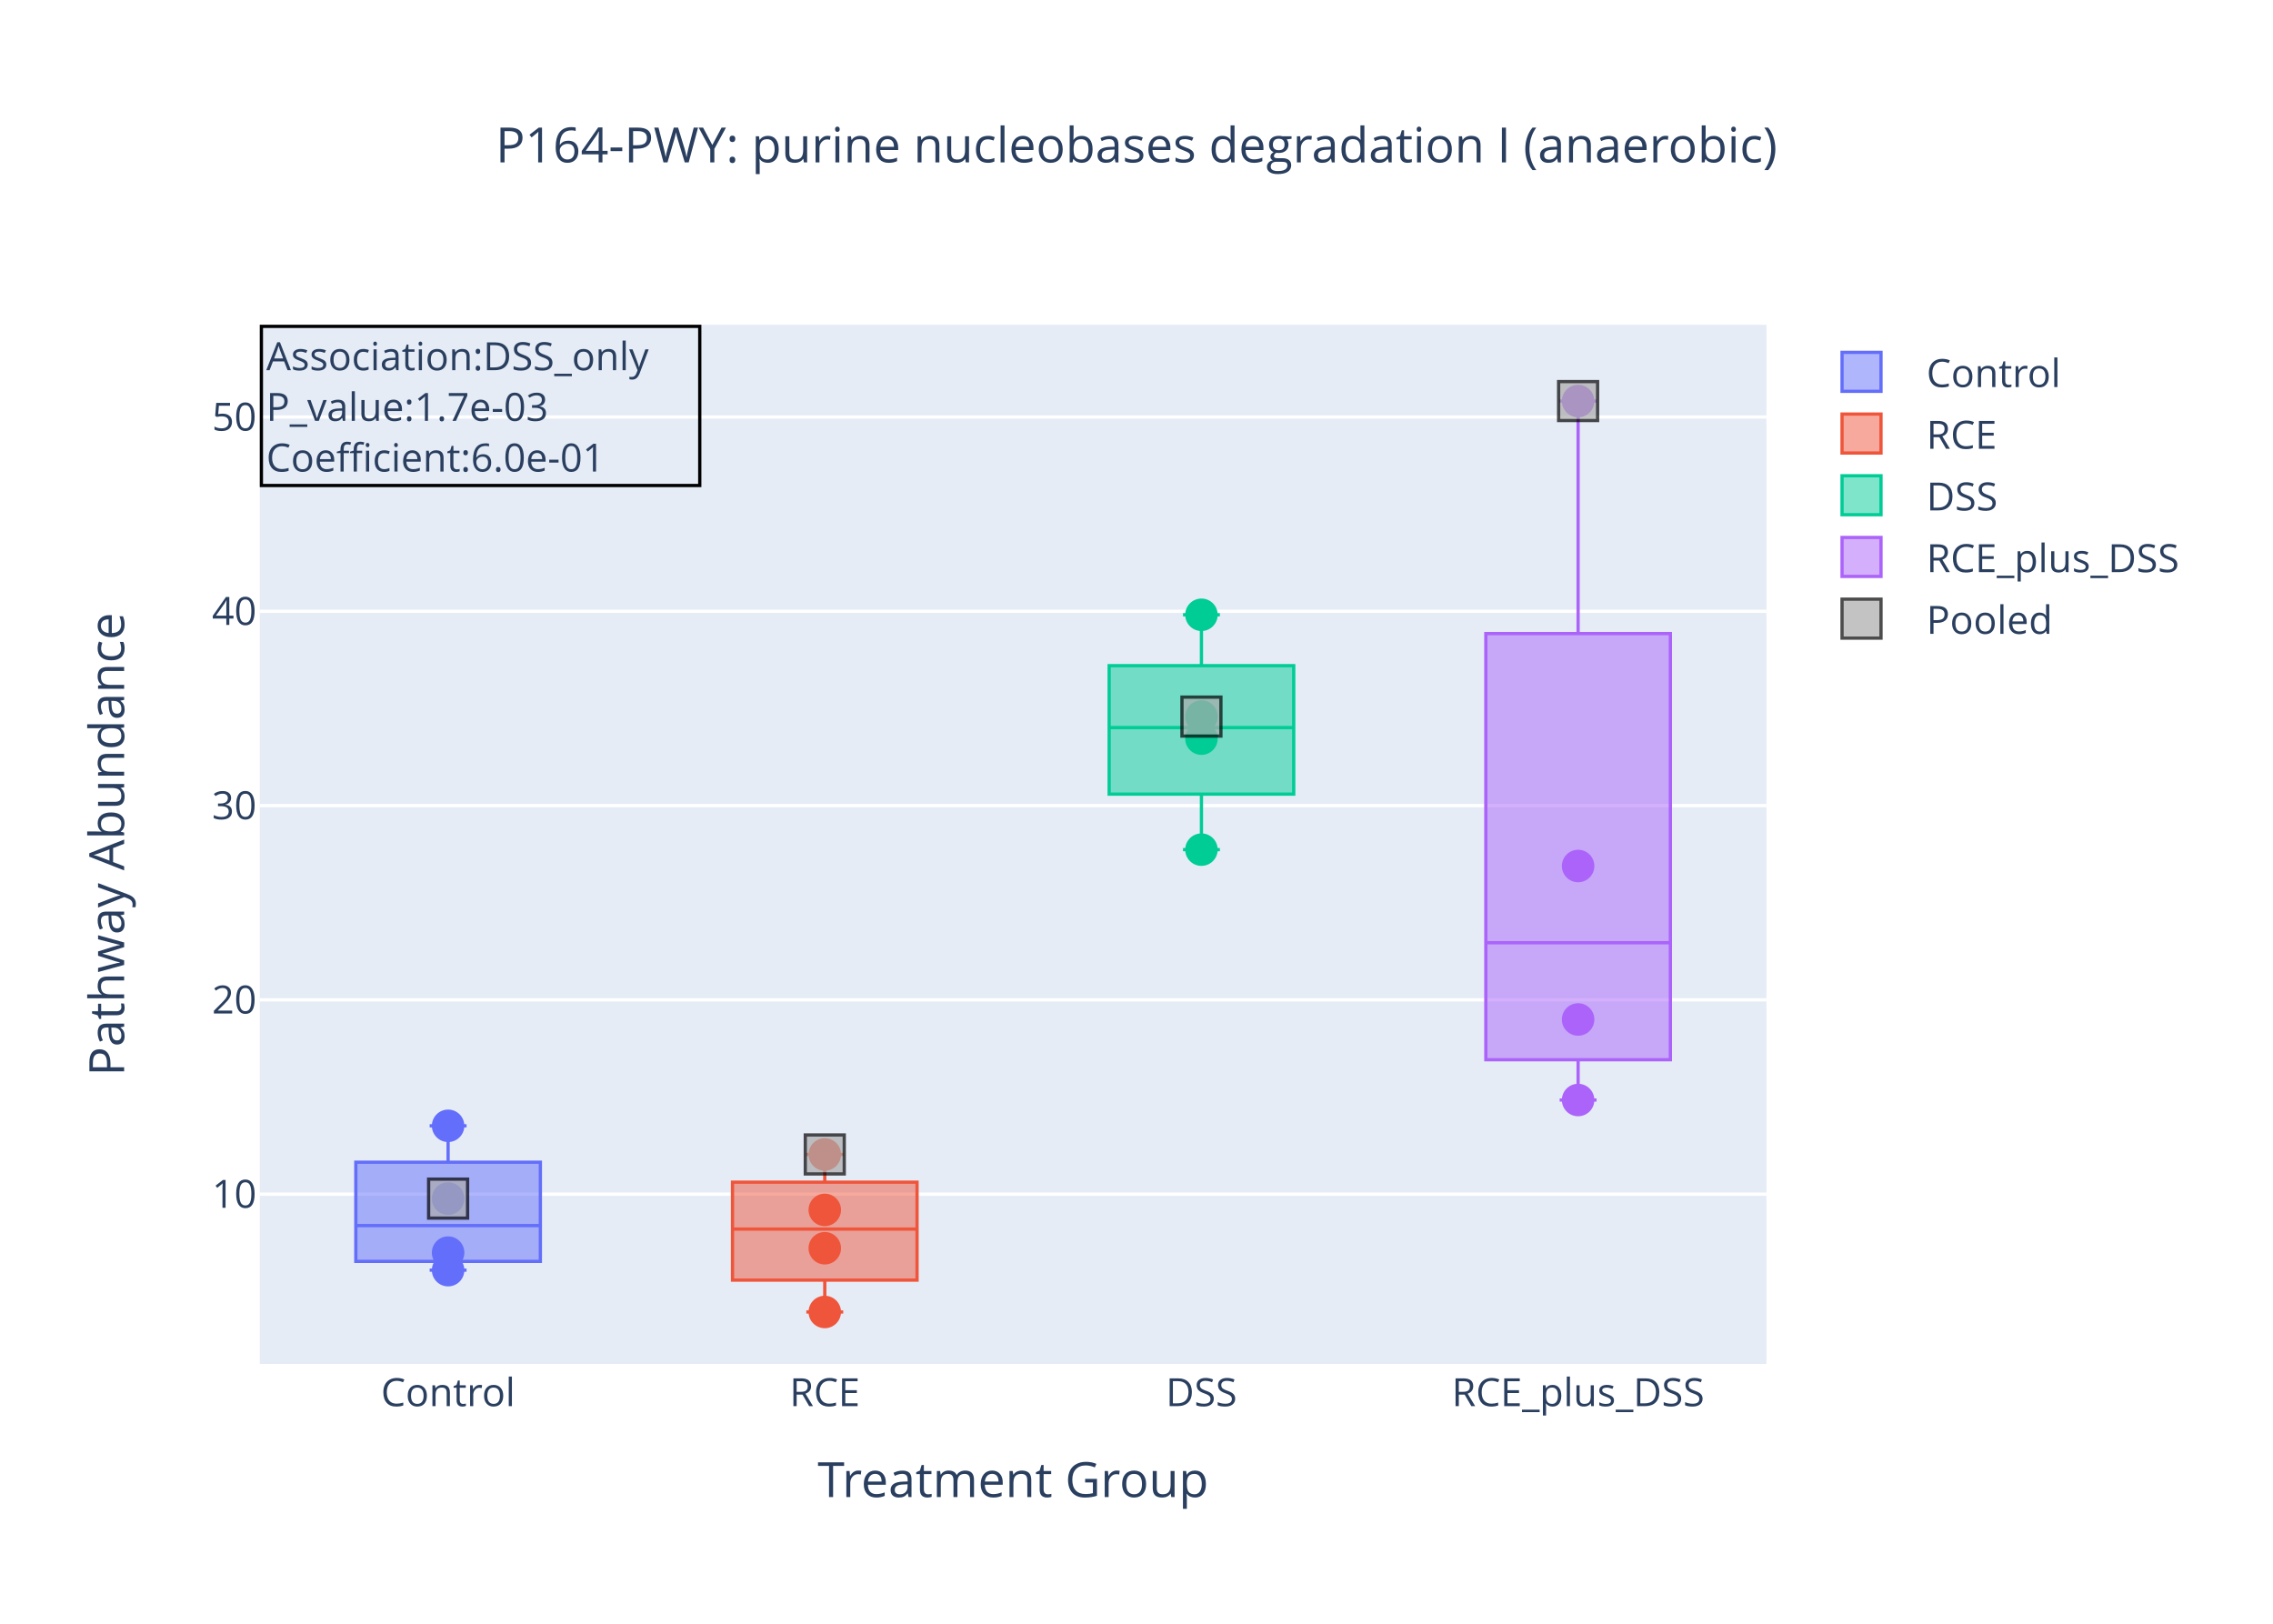
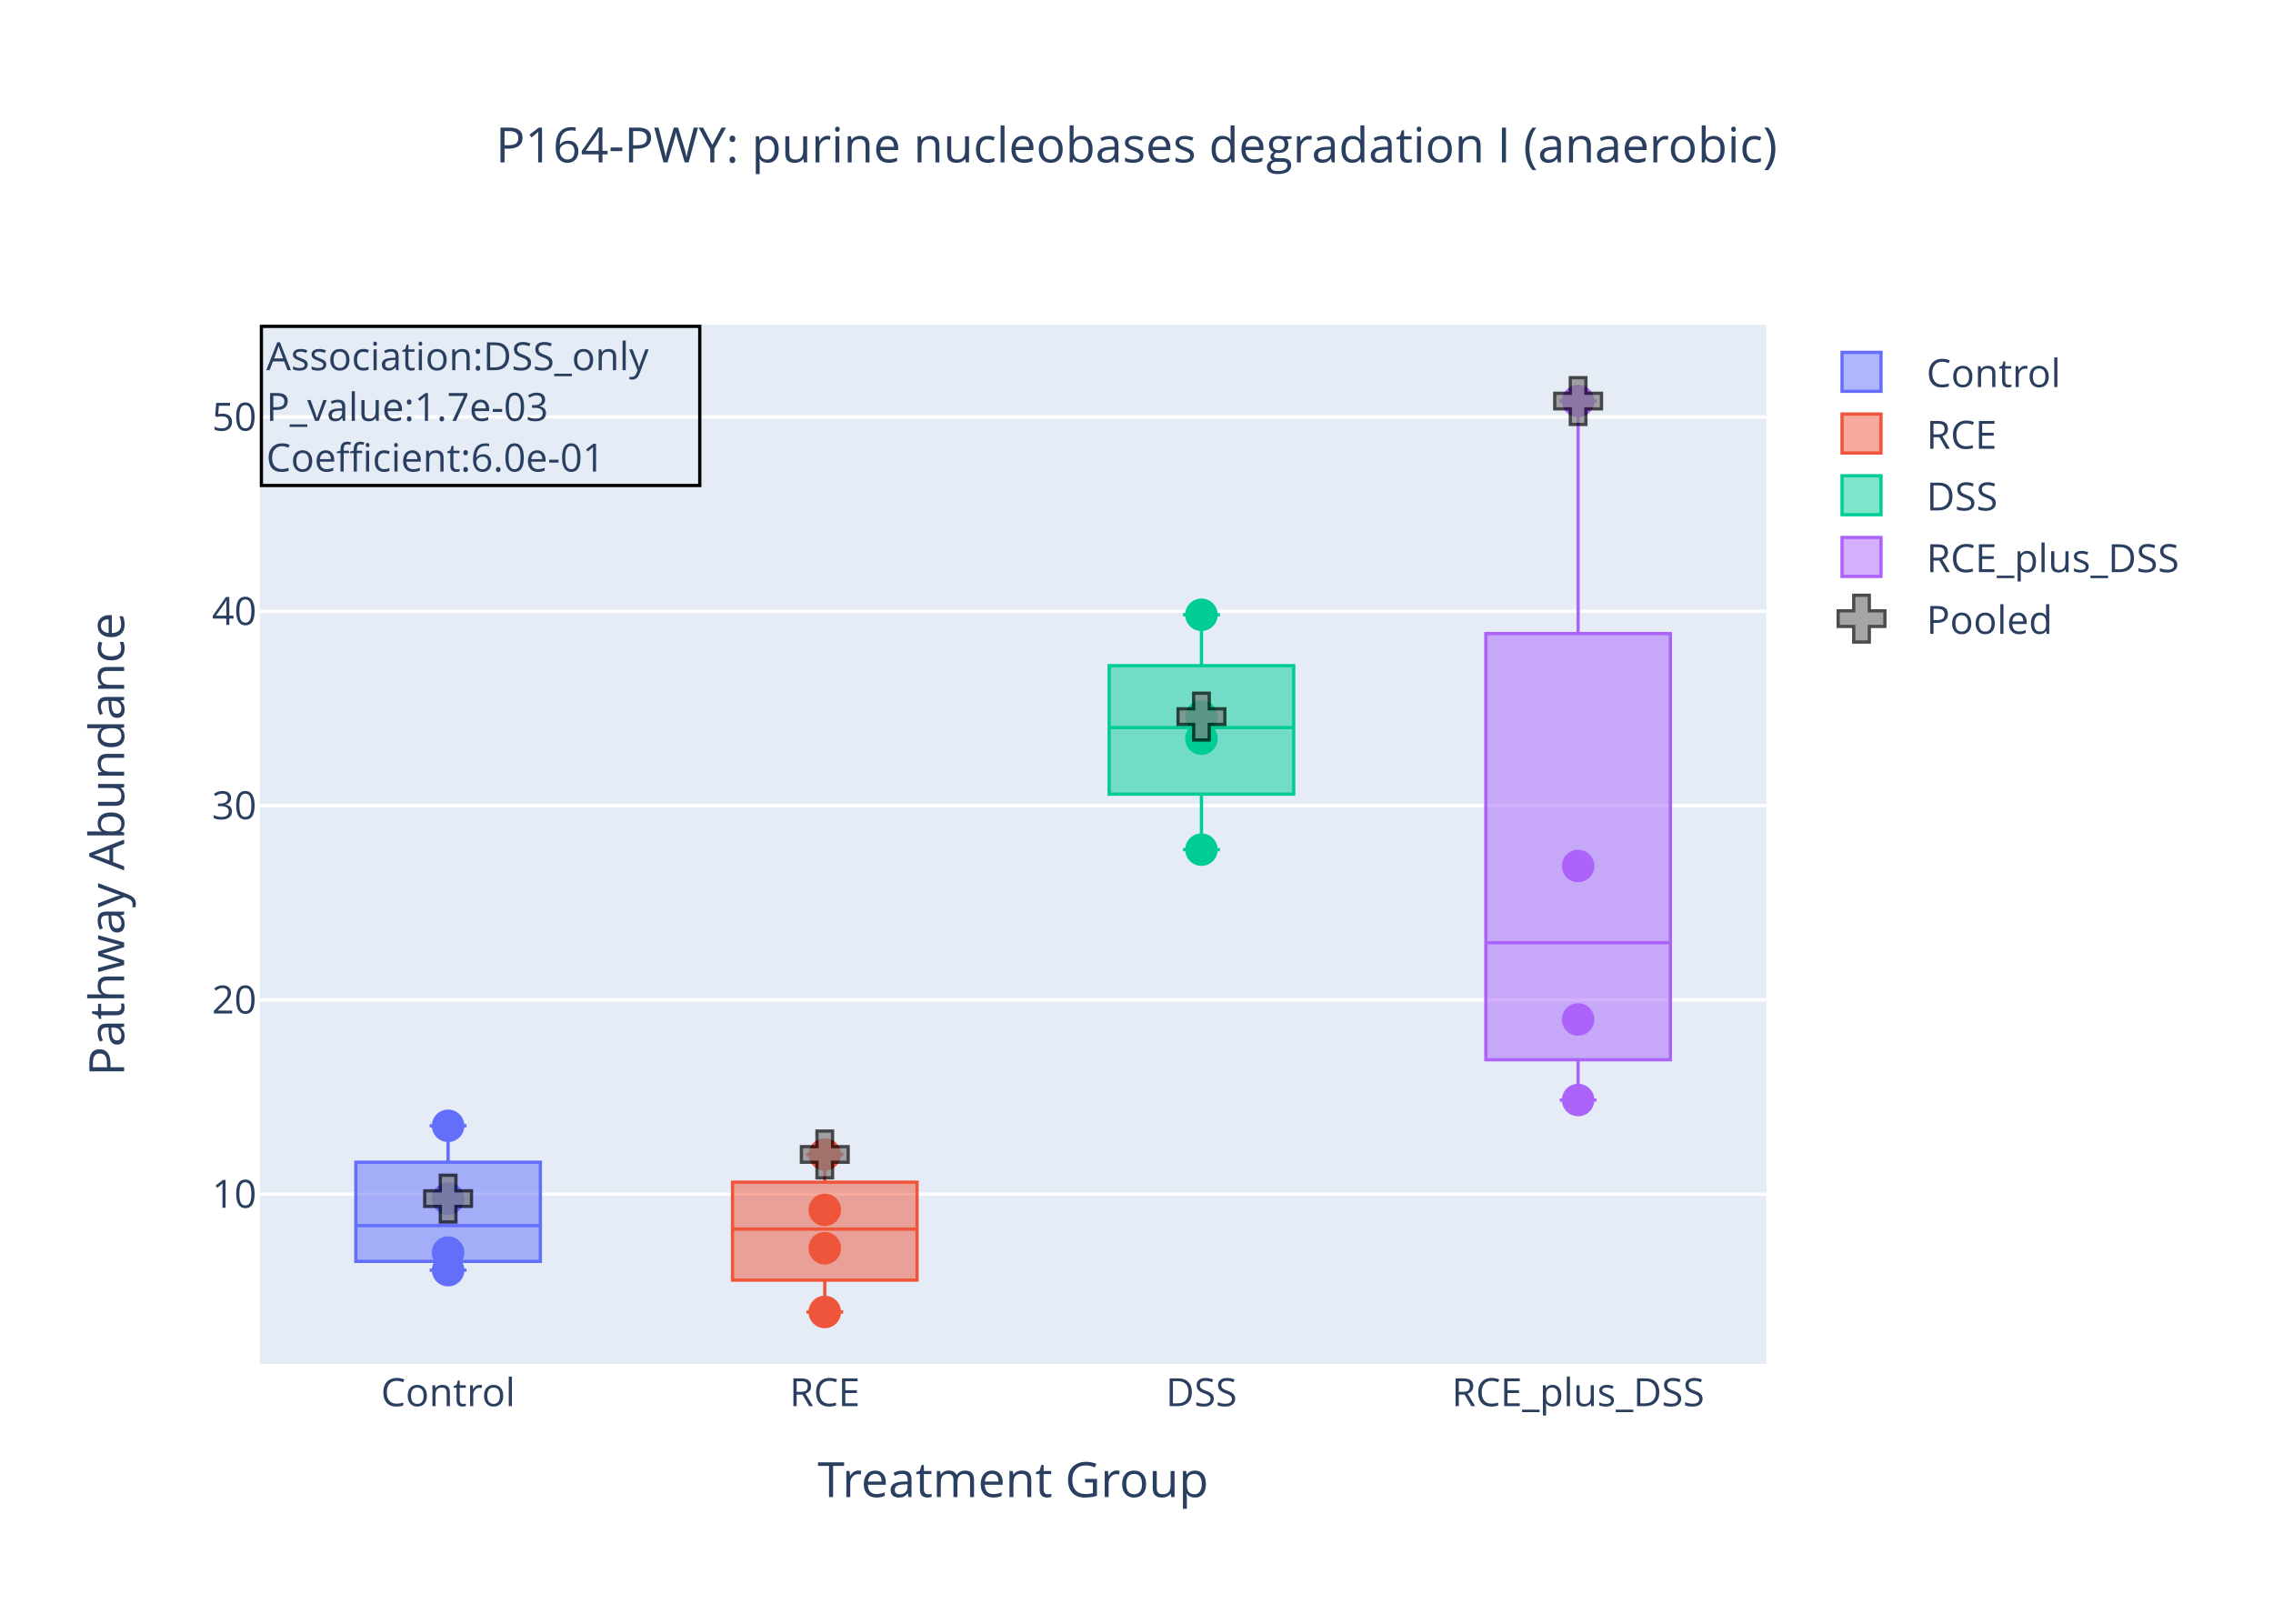
<svg xmlns="http://www.w3.org/2000/svg" class="main-svg" width="700" height="500" style="" viewBox="0 0 700 500">
  <rect x="0" y="0" width="700" height="500" style="fill: rgb(255, 255, 255); fill-opacity: 1;" />
-   <defs id="defs-68e0f3">
+   <defs id="defs-93f633">
    <g class="clips">
-       <clipPath id="clip68e0f3xyplot" class="plotclip">
+       <clipPath id="clip93f633xyplot" class="plotclip">
        <rect width="464" height="320" />
      </clipPath>
-       <clipPath class="axesclip" id="clip68e0f3x">
+       <clipPath class="axesclip" id="clip93f633x">
        <rect x="80" y="0" width="464" height="500" />
      </clipPath>
-       <clipPath class="axesclip" id="clip68e0f3y">
+       <clipPath class="axesclip" id="clip93f633y">
        <rect x="0" y="100" width="700" height="320" />
      </clipPath>
-       <clipPath class="axesclip" id="clip68e0f3xy">
+       <clipPath class="axesclip" id="clip93f633xy">
        <rect x="80" y="100" width="464" height="320" />
      </clipPath>
    </g>
    <g class="gradients" />
    <g class="patterns" />
  </defs>
  <g class="bglayer">
    <rect class="bg" x="80" y="100" width="464" height="320" style="fill: rgb(229, 236, 246); fill-opacity: 1; stroke-width: 0;" />
  </g>
  <g class="layer-below">
    <g class="imagelayer" />
    <g class="shapelayer" />
  </g>
  <g class="cartesianlayer">
    <g class="subplot xy">
      <g class="layer-subplot">
        <g class="shapelayer" />
        <g class="imagelayer" />
      </g>
      <g class="minor-gridlayer">
        <g class="x" />
        <g class="y" />
      </g>
      <g class="gridlayer">
        <g class="x" />
        <g class="y">
          <path class="ygrid crisp" transform="translate(0,367.71)" d="M80,0h464" style="stroke: rgb(255, 255, 255); stroke-opacity: 1; stroke-width: 1px;" />
          <path class="ygrid crisp" transform="translate(0,307.89)" d="M80,0h464" style="stroke: rgb(255, 255, 255); stroke-opacity: 1; stroke-width: 1px;" />
          <path class="ygrid crisp" transform="translate(0,248.06)" d="M80,0h464" style="stroke: rgb(255, 255, 255); stroke-opacity: 1; stroke-width: 1px;" />
          <path class="ygrid crisp" transform="translate(0,188.24)" d="M80,0h464" style="stroke: rgb(255, 255, 255); stroke-opacity: 1; stroke-width: 1px;" />
          <path class="ygrid crisp" transform="translate(0,128.41)" d="M80,0h464" style="stroke: rgb(255, 255, 255); stroke-opacity: 1; stroke-width: 1px;" />
        </g>
      </g>
      <g class="zerolinelayer" />
      <path class="xlines-below" />
      <path class="ylines-below" />
      <g class="overlines-below" />
      <g class="xaxislayer-below" />
      <g class="yaxislayer-below" />
      <g class="overaxes-below" />
-       <g class="plot" transform="translate(80,100)" clip-path="url(#clip68e0f3xyplot)">
+       <g class="plot" transform="translate(80,100)" clip-path="url(#clip93f633xyplot)">
        <g class="boxlayer mlayer">
          <g class="trace boxes" style="opacity: 1;">
            <path class="box" d="M29.58,277.4H86.42M29.58,288.42H86.42V257.88H29.58ZM58,288.42V291.12M58,257.88V246.67M52.32,291.12H63.68M52.32,246.67H63.68" style="vector-effect: non-scaling-stroke; stroke-width: 1px; stroke: rgb(99, 110, 250); stroke-opacity: 1; fill: rgb(99, 110, 250); fill-opacity: 0.5;" />
            <g class="points">
              <path class="point" transform="translate(58,291.12)" d="M5,0A5,5 0 1,1 0,-5A5,5 0 0,1 5,0Z" style="opacity: 1; stroke-width: 0px; fill: rgb(99, 110, 250); fill-opacity: 1;" />
              <path class="point" transform="translate(58,285.72)" d="M5,0A5,5 0 1,1 0,-5A5,5 0 0,1 5,0Z" style="opacity: 1; stroke-width: 0px; fill: rgb(99, 110, 250); fill-opacity: 1;" />
              <path class="point" transform="translate(58,269.09)" d="M5,0A5,5 0 1,1 0,-5A5,5 0 0,1 5,0Z" style="opacity: 1; stroke-width: 0px; fill: rgb(99, 110, 250); fill-opacity: 1;" />
              <path class="point" transform="translate(58,246.67)" d="M5,0A5,5 0 1,1 0,-5A5,5 0 0,1 5,0Z" style="opacity: 1; stroke-width: 0px; fill: rgb(99, 110, 250); fill-opacity: 1;" />
            </g>
          </g>
          <g class="trace boxes" style="opacity: 1;">
            <path class="box" d="M145.58,278.47H202.42M145.58,294.19H202.42V264.03H145.58ZM174,294.19V304M174,264.03V255.49M168.32,304H179.68M168.32,255.49H179.68" style="vector-effect: non-scaling-stroke; stroke-width: 1px; stroke: rgb(239, 85, 59); stroke-opacity: 1; fill: rgb(239, 85, 59); fill-opacity: 0.5;" />
            <g class="points">
              <path class="point" transform="translate(174,304)" d="M5,0A5,5 0 1,1 0,-5A5,5 0 0,1 5,0Z" style="opacity: 1; stroke-width: 0px; fill: rgb(239, 85, 59); fill-opacity: 1;" />
              <path class="point" transform="translate(174,284.37)" d="M5,0A5,5 0 1,1 0,-5A5,5 0 0,1 5,0Z" style="opacity: 1; stroke-width: 0px; fill: rgb(239, 85, 59); fill-opacity: 1;" />
              <path class="point" transform="translate(174,272.57)" d="M5,0A5,5 0 1,1 0,-5A5,5 0 0,1 5,0Z" style="opacity: 1; stroke-width: 0px; fill: rgb(239, 85, 59); fill-opacity: 1;" />
              <path class="point" transform="translate(174,255.49)" d="M5,0A5,5 0 1,1 0,-5A5,5 0 0,1 5,0Z" style="opacity: 1; stroke-width: 0px; fill: rgb(239, 85, 59); fill-opacity: 1;" />
            </g>
          </g>
          <g class="trace boxes" style="opacity: 1;">
            <path class="box" d="M261.58,124.05H318.42M261.58,144.54H318.42V104.98H261.58ZM290,144.54V161.63M290,104.98V89.31M284.32,161.63H295.68M284.32,89.31H295.68" style="vector-effect: non-scaling-stroke; stroke-width: 1px; stroke: rgb(0, 204, 150); stroke-opacity: 1; fill: rgb(0, 204, 150); fill-opacity: 0.5;" />
            <g class="points">
              <path class="point" transform="translate(290,161.63)" d="M5,0A5,5 0 1,1 0,-5A5,5 0 0,1 5,0Z" style="opacity: 1; stroke-width: 0px; fill: rgb(0, 204, 150); fill-opacity: 1;" />
              <path class="point" transform="translate(290,127.45)" d="M5,0A5,5 0 1,1 0,-5A5,5 0 0,1 5,0Z" style="opacity: 1; stroke-width: 0px; fill: rgb(0, 204, 150); fill-opacity: 1;" />
              <path class="point" transform="translate(290,120.66)" d="M5,0A5,5 0 1,1 0,-5A5,5 0 0,1 5,0Z" style="opacity: 1; stroke-width: 0px; fill: rgb(0, 204, 150); fill-opacity: 1;" />
              <path class="point" transform="translate(290,89.31)" d="M5,0A5,5 0 1,1 0,-5A5,5 0 0,1 5,0Z" style="opacity: 1; stroke-width: 0px; fill: rgb(0, 204, 150); fill-opacity: 1;" />
            </g>
          </g>
          <g class="trace boxes" style="opacity: 1;">
            <path class="box" d="M377.58,190.3H434.42M377.58,226.33H434.42V95.09H377.58ZM406,226.33V238.73M406,95.09V23.5M400.32,238.73H411.68M400.32,23.5H411.68" style="vector-effect: non-scaling-stroke; stroke-width: 1px; stroke: rgb(171, 99, 250); stroke-opacity: 1; fill: rgb(171, 99, 250); fill-opacity: 0.5;" />
            <g class="points">
              <path class="point" transform="translate(406,238.73)" d="M5,0A5,5 0 1,1 0,-5A5,5 0 0,1 5,0Z" style="opacity: 1; stroke-width: 0px; fill: rgb(171, 99, 250); fill-opacity: 1;" />
              <path class="point" transform="translate(406,213.93)" d="M5,0A5,5 0 1,1 0,-5A5,5 0 0,1 5,0Z" style="opacity: 1; stroke-width: 0px; fill: rgb(171, 99, 250); fill-opacity: 1;" />
              <path class="point" transform="translate(406,166.67)" d="M5,0A5,5 0 1,1 0,-5A5,5 0 0,1 5,0Z" style="opacity: 1; stroke-width: 0px; fill: rgb(171, 99, 250); fill-opacity: 1;" />
              <path class="point" transform="translate(406,23.5)" d="M5,0A5,5 0 1,1 0,-5A5,5 0 0,1 5,0Z" style="opacity: 1; stroke-width: 0px; fill: rgb(171, 99, 250); fill-opacity: 1;" />
            </g>
          </g>
        </g>
        <g class="scatterlayer mlayer">
-           <g class="trace scatter traced3a058" style="stroke-miterlimit: 2; opacity: 1;">
+           <g class="trace scatter tracec50bee" style="stroke-miterlimit: 2; opacity: 1;">
            <g class="fills" />
            <g class="errorbars" />
            <g class="lines" />
            <g class="points">
-               <path class="point" transform="translate(58,269.09)" d="M6,6H-6V-6H6Z" style="opacity: 0.7; stroke-width: 1px; fill: rgb(169, 169, 169); fill-opacity: 1; stroke: rgb(0, 0, 0); stroke-opacity: 1;" />
-               <path class="point" transform="translate(290,120.66)" d="M6,6H-6V-6H6Z" style="opacity: 0.7; stroke-width: 1px; fill: rgb(169, 169, 169); fill-opacity: 1; stroke: rgb(0, 0, 0); stroke-opacity: 1;" />
-               <path class="point" transform="translate(174,255.49)" d="M6,6H-6V-6H6Z" style="opacity: 0.7; stroke-width: 1px; fill: rgb(169, 169, 169); fill-opacity: 1; stroke: rgb(0, 0, 0); stroke-opacity: 1;" />
-               <path class="point" transform="translate(406,23.5)" d="M6,6H-6V-6H6Z" style="opacity: 0.7; stroke-width: 1px; fill: rgb(169, 169, 169); fill-opacity: 1; stroke: rgb(0, 0, 0); stroke-opacity: 1;" />
+               <path class="point" transform="translate(58,269.09)" d="M7.2,2.4H2.4V7.2H-2.4V2.4H-7.2V-2.4H-2.4V-7.2H2.4V-2.4H7.2Z" style="opacity: 0.7; stroke-width: 1px; fill: rgb(127, 127, 127); fill-opacity: 1; stroke: rgb(0, 0, 0); stroke-opacity: 1;" />
+               <path class="point" transform="translate(290,120.66)" d="M7.2,2.4H2.4V7.2H-2.4V2.4H-7.2V-2.4H-2.4V-7.2H2.4V-2.4H7.2Z" style="opacity: 0.7; stroke-width: 1px; fill: rgb(127, 127, 127); fill-opacity: 1; stroke: rgb(0, 0, 0); stroke-opacity: 1;" />
+               <path class="point" transform="translate(174,255.49)" d="M7.2,2.4H2.4V7.2H-2.4V2.4H-7.2V-2.4H-2.4V-7.2H2.4V-2.4H7.2Z" style="opacity: 0.7; stroke-width: 1px; fill: rgb(127, 127, 127); fill-opacity: 1; stroke: rgb(0, 0, 0); stroke-opacity: 1;" />
+               <path class="point" transform="translate(406,23.5)" d="M7.2,2.4H2.4V7.2H-2.4V2.4H-7.2V-2.4H-2.4V-7.2H2.4V-2.4H7.2Z" style="opacity: 0.7; stroke-width: 1px; fill: rgb(127, 127, 127); fill-opacity: 1; stroke: rgb(0, 0, 0); stroke-opacity: 1;" />
            </g>
            <g class="text" />
          </g>
        </g>
      </g>
      <g class="overplot" />
      <path class="xlines-above crisp" d="M0,0" style="fill: none;" />
      <path class="ylines-above crisp" d="M0,0" style="fill: none;" />
      <g class="overlines-above" />
      <g class="xaxislayer-above">
        <g class="xtick">
          <text text-anchor="middle" x="0" y="433" transform="translate(138,0)" style="font-family: 'Open Sans', verdana, arial, sans-serif; font-size: 12px; fill: rgb(42, 63, 95); fill-opacity: 1; white-space: pre; opacity: 1;">Control</text>
        </g>
        <g class="xtick">
          <text text-anchor="middle" x="0" y="433" transform="translate(254,0)" style="font-family: 'Open Sans', verdana, arial, sans-serif; font-size: 12px; fill: rgb(42, 63, 95); fill-opacity: 1; white-space: pre; opacity: 1;">RCE</text>
        </g>
        <g class="xtick">
          <text text-anchor="middle" x="0" y="433" transform="translate(370,0)" style="font-family: 'Open Sans', verdana, arial, sans-serif; font-size: 12px; fill: rgb(42, 63, 95); fill-opacity: 1; white-space: pre; opacity: 1;">DSS</text>
        </g>
        <g class="xtick">
          <text text-anchor="middle" x="0" y="433" transform="translate(486,0)" style="font-family: 'Open Sans', verdana, arial, sans-serif; font-size: 12px; fill: rgb(42, 63, 95); fill-opacity: 1; white-space: pre; opacity: 1;">RCE_plus_DSS</text>
        </g>
      </g>
      <g class="yaxislayer-above">
        <g class="ytick">
          <text text-anchor="end" x="79" y="4.2" transform="translate(0,367.71)" style="font-family: 'Open Sans', verdana, arial, sans-serif; font-size: 12px; fill: rgb(42, 63, 95); fill-opacity: 1; white-space: pre; opacity: 1;">10</text>
        </g>
        <g class="ytick">
          <text text-anchor="end" x="79" y="4.2" style="font-family: 'Open Sans', verdana, arial, sans-serif; font-size: 12px; fill: rgb(42, 63, 95); fill-opacity: 1; white-space: pre; opacity: 1;" transform="translate(0,307.89)">20</text>
        </g>
        <g class="ytick">
          <text text-anchor="end" x="79" y="4.2" style="font-family: 'Open Sans', verdana, arial, sans-serif; font-size: 12px; fill: rgb(42, 63, 95); fill-opacity: 1; white-space: pre; opacity: 1;" transform="translate(0,248.06)">30</text>
        </g>
        <g class="ytick">
          <text text-anchor="end" x="79" y="4.2" style="font-family: 'Open Sans', verdana, arial, sans-serif; font-size: 12px; fill: rgb(42, 63, 95); fill-opacity: 1; white-space: pre; opacity: 1;" transform="translate(0,188.24)">40</text>
        </g>
        <g class="ytick">
          <text text-anchor="end" x="79" y="4.2" style="font-family: 'Open Sans', verdana, arial, sans-serif; font-size: 12px; fill: rgb(42, 63, 95); fill-opacity: 1; white-space: pre; opacity: 1;" transform="translate(0,128.41)">50</text>
        </g>
      </g>
      <g class="overaxes-above" />
    </g>
  </g>
  <g class="polarlayer" />
  <g class="smithlayer" />
  <g class="ternarylayer" />
  <g class="geolayer" />
  <g class="funnelarealayer" />
  <g class="pielayer" />
  <g class="iciclelayer" />
  <g class="treemaplayer" />
  <g class="sunburstlayer" />
  <g class="glimages" />
-   <defs id="topdefs-68e0f3">
+   <defs id="topdefs-93f633">
    <g class="clips" />
-     <clipPath id="legend68e0f3">
+     <clipPath id="legend93f633">
      <rect width="135" height="105" x="0" y="0" />
    </clipPath>
  </defs>
  <g class="layer-above">
    <g class="imagelayer" />
    <g class="shapelayer" />
  </g>
  <g class="infolayer">
    <g class="legend" pointer-events="all" transform="translate(553.28,100)">
      <rect class="bg" shape-rendering="crispEdges" width="135" height="105" x="0" y="0" style="stroke: rgb(68, 68, 68); stroke-opacity: 1; fill: rgb(255, 255, 255); fill-opacity: 1; stroke-width: 0px;" />
-       <g class="scrollbox" transform="" clip-path="url(#legend68e0f3)">
+       <g class="scrollbox" transform="" clip-path="url(#legend93f633)">
        <g class="groups">
          <g class="traces" transform="translate(0,14.5)" style="opacity: 1;">
            <text class="legendtext" text-anchor="start" x="40" y="4.68" style="font-family: 'Open Sans', verdana, arial, sans-serif; font-size: 12px; fill: rgb(42, 63, 95); fill-opacity: 1; white-space: pre;">Control</text>
            <g class="layers" style="opacity: 1;">
              <g class="legendfill" />
              <g class="legendlines" />
              <g class="legendsymbols">
                <g class="legendpoints">
                  <path class="legendbox" d="M6,6H-6V-6H6Z" transform="translate(20,0)" style="stroke-width: 1px; fill: rgb(99, 110, 250); fill-opacity: 0.5; stroke: rgb(99, 110, 250); stroke-opacity: 1;" />
                </g>
              </g>
            </g>
            <rect class="legendtoggle" x="0" y="-9.5" width="129.844" height="19" style="fill: rgb(0, 0, 0); fill-opacity: 0;" />
          </g>
          <g class="traces" transform="translate(0,33.5)" style="opacity: 1;">
            <text class="legendtext" text-anchor="start" x="40" y="4.68" style="font-family: 'Open Sans', verdana, arial, sans-serif; font-size: 12px; fill: rgb(42, 63, 95); fill-opacity: 1; white-space: pre;">RCE</text>
            <g class="layers" style="opacity: 1;">
              <g class="legendfill" />
              <g class="legendlines" />
              <g class="legendsymbols">
                <g class="legendpoints">
                  <path class="legendbox" d="M6,6H-6V-6H6Z" transform="translate(20,0)" style="stroke-width: 1px; fill: rgb(239, 85, 59); fill-opacity: 0.5; stroke: rgb(239, 85, 59); stroke-opacity: 1;" />
                </g>
              </g>
            </g>
            <rect class="legendtoggle" x="0" y="-9.5" width="129.844" height="19" style="fill: rgb(0, 0, 0); fill-opacity: 0;" />
          </g>
          <g class="traces" transform="translate(0,52.5)" style="opacity: 1;">
            <text class="legendtext" text-anchor="start" x="40" y="4.68" style="font-family: 'Open Sans', verdana, arial, sans-serif; font-size: 12px; fill: rgb(42, 63, 95); fill-opacity: 1; white-space: pre;">DSS</text>
            <g class="layers" style="opacity: 1;">
              <g class="legendfill" />
              <g class="legendlines" />
              <g class="legendsymbols">
                <g class="legendpoints">
                  <path class="legendbox" d="M6,6H-6V-6H6Z" transform="translate(20,0)" style="stroke-width: 1px; fill: rgb(0, 204, 150); fill-opacity: 0.5; stroke: rgb(0, 204, 150); stroke-opacity: 1;" />
                </g>
              </g>
            </g>
            <rect class="legendtoggle" x="0" y="-9.5" width="129.844" height="19" style="fill: rgb(0, 0, 0); fill-opacity: 0;" />
          </g>
          <g class="traces" transform="translate(0,71.5)" style="opacity: 1;">
            <text class="legendtext" text-anchor="start" x="40" y="4.68" style="font-family: 'Open Sans', verdana, arial, sans-serif; font-size: 12px; fill: rgb(42, 63, 95); fill-opacity: 1; white-space: pre;">RCE_plus_DSS</text>
            <g class="layers" style="opacity: 1;">
              <g class="legendfill" />
              <g class="legendlines" />
              <g class="legendsymbols">
                <g class="legendpoints">
                  <path class="legendbox" d="M6,6H-6V-6H6Z" transform="translate(20,0)" style="stroke-width: 1px; fill: rgb(171, 99, 250); fill-opacity: 0.5; stroke: rgb(171, 99, 250); stroke-opacity: 1;" />
                </g>
              </g>
            </g>
            <rect class="legendtoggle" x="0" y="-9.5" width="129.844" height="19" style="fill: rgb(0, 0, 0); fill-opacity: 0;" />
          </g>
          <g class="traces" transform="translate(0,90.5)" style="opacity: 1;">
            <text class="legendtext" text-anchor="start" x="40" y="4.68" style="font-family: 'Open Sans', verdana, arial, sans-serif; font-size: 12px; fill: rgb(42, 63, 95); fill-opacity: 1; white-space: pre;">Pooled</text>
            <g class="layers" style="opacity: 1;">
              <g class="legendfill" />
              <g class="legendlines" />
              <g class="legendsymbols">
                <g class="legendpoints">
-                   <path class="scatterpts" transform="translate(20,0)" d="M6,6H-6V-6H6Z" style="opacity: 0.7; stroke-width: 1px; fill: rgb(169, 169, 169); fill-opacity: 1; stroke: rgb(0, 0, 0); stroke-opacity: 1;" />
+                   <path class="scatterpts" transform="translate(20,0)" d="M7.2,2.4H2.4V7.2H-2.4V2.4H-7.2V-2.4H-2.4V-7.2H2.4V-2.4H7.2Z" style="opacity: 0.7; stroke-width: 1px; fill: rgb(127, 127, 127); fill-opacity: 1; stroke: rgb(0, 0, 0); stroke-opacity: 1;" />
                </g>
              </g>
            </g>
            <rect class="legendtoggle" x="0" y="-9.5" width="129.844" height="19" style="fill: rgb(0, 0, 0); fill-opacity: 0;" />
          </g>
        </g>
      </g>
      <rect class="scrollbar" rx="20" ry="3" width="0" height="0" x="0" y="0" style="fill: rgb(128, 139, 164); fill-opacity: 1;" />
    </g>
    <g class="g-gtitle">
      <text class="gtitle" x="350" y="50" text-anchor="middle" dy="0em" style="font-family: 'Open Sans', verdana, arial, sans-serif; font-size: 15px; fill: rgb(42, 63, 95); opacity: 1; font-weight: normal; white-space: pre;">P164-PWY: purine nucleobases degradation I (anaerobic)</text>
    </g>
    <g class="g-xtitle">
      <text class="xtitle" x="312" y="461" text-anchor="middle" style="font-family: 'Open Sans', verdana, arial, sans-serif; font-size: 15px; fill: rgb(42, 63, 95); opacity: 1; font-weight: normal; white-space: pre;">Treatment Group</text>
    </g>
    <g class="g-ytitle">
      <text class="ytitle" transform="rotate(-90,38.23438,260)" x="38.234" y="260" text-anchor="middle" style="font-family: 'Open Sans', verdana, arial, sans-serif; font-size: 15px; fill: rgb(42, 63, 95); opacity: 1; font-weight: normal; white-space: pre;">Pathway Abundance</text>
    </g>
    <g class="annotation" data-index="0" style="opacity: 1;">
      <g class="annotation-text-g" transform="rotate(0,148,125)">
        <g class="cursor-pointer" transform="translate(80,100)">
          <rect class="bg" x="0.5" y="0.5" width="135" height="49" style="stroke-width: 1px; stroke: rgb(0, 0, 0); stroke-opacity: 1; fill: rgb(0, 0, 0); fill-opacity: 0;" />
          <text class="annotation-text" text-anchor="start" x="2" y="14" style="font-family: 'Open Sans', verdana, arial, sans-serif; font-size: 12px; fill: rgb(42, 63, 95); fill-opacity: 1; white-space: pre;">
            <tspan class="line" dy="0em" x="2" y="14">Association:DSS_only</tspan>
            <tspan class="line" dy="1.3em" x="2" y="14">P_value:1.7e-03</tspan>
            <tspan class="line" dy="2.6em" x="2" y="14">Coefficient:6.0e-01</tspan>
          </text>
        </g>
      </g>
    </g>
  </g>
</svg>
